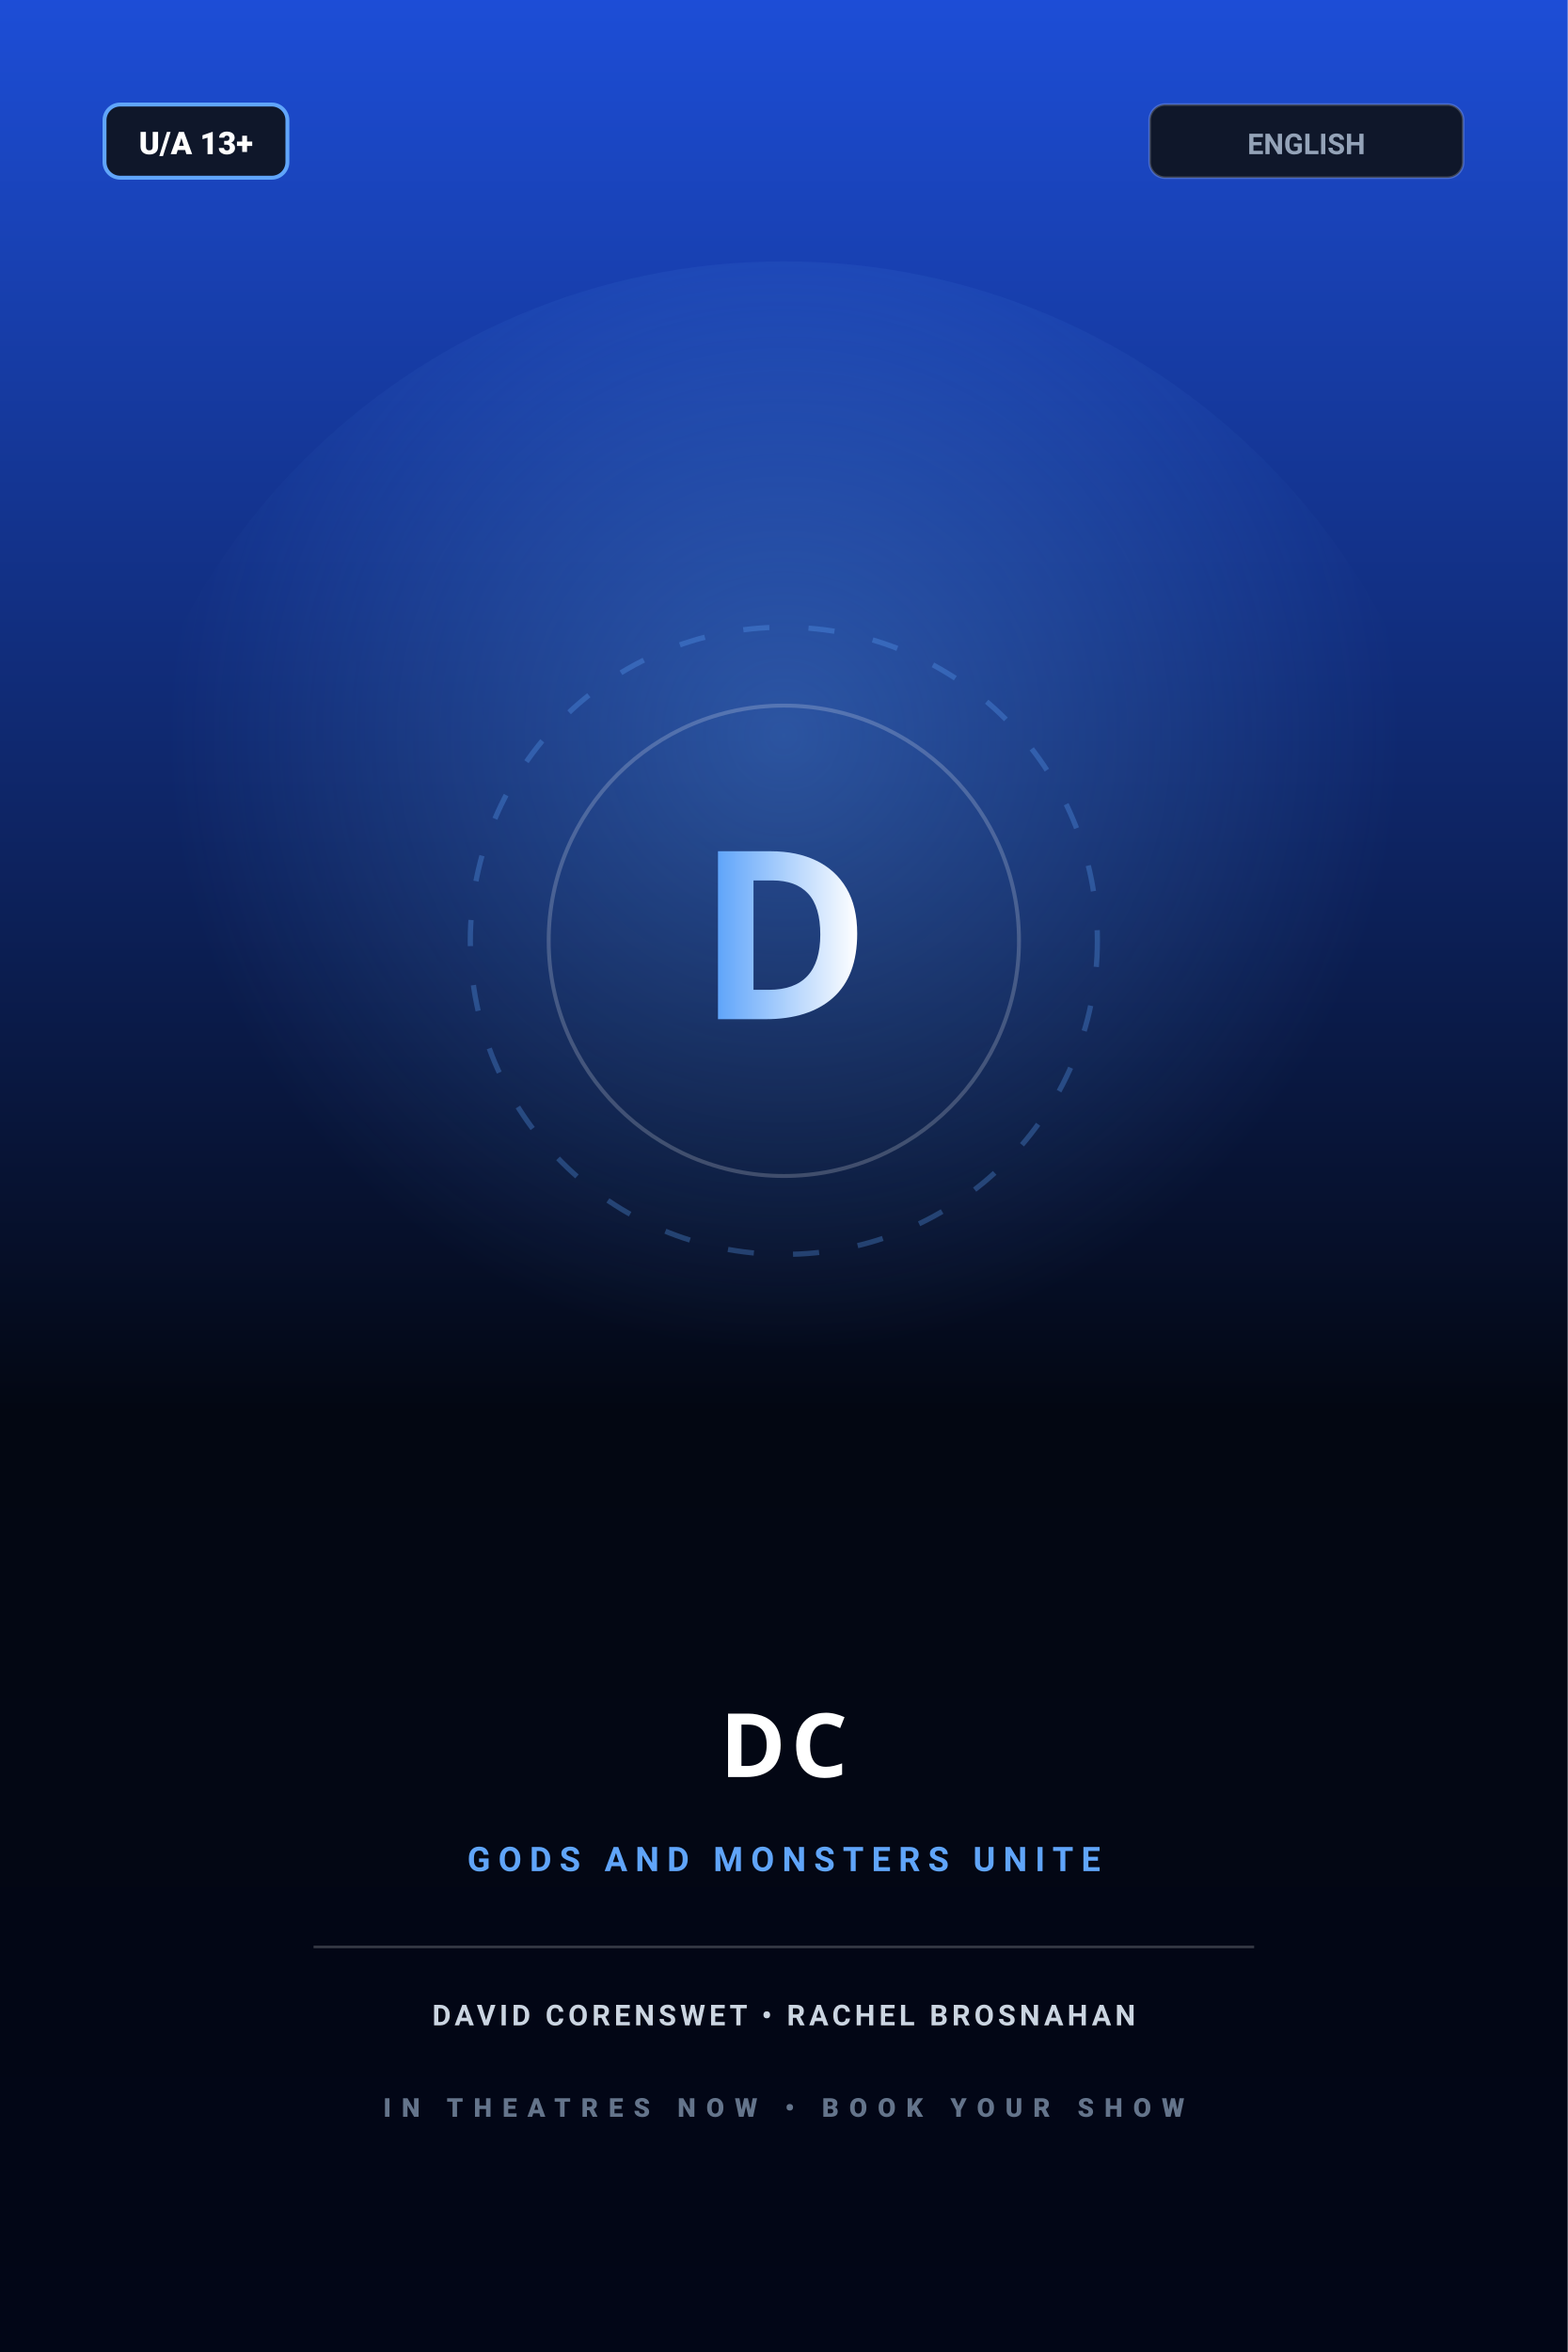
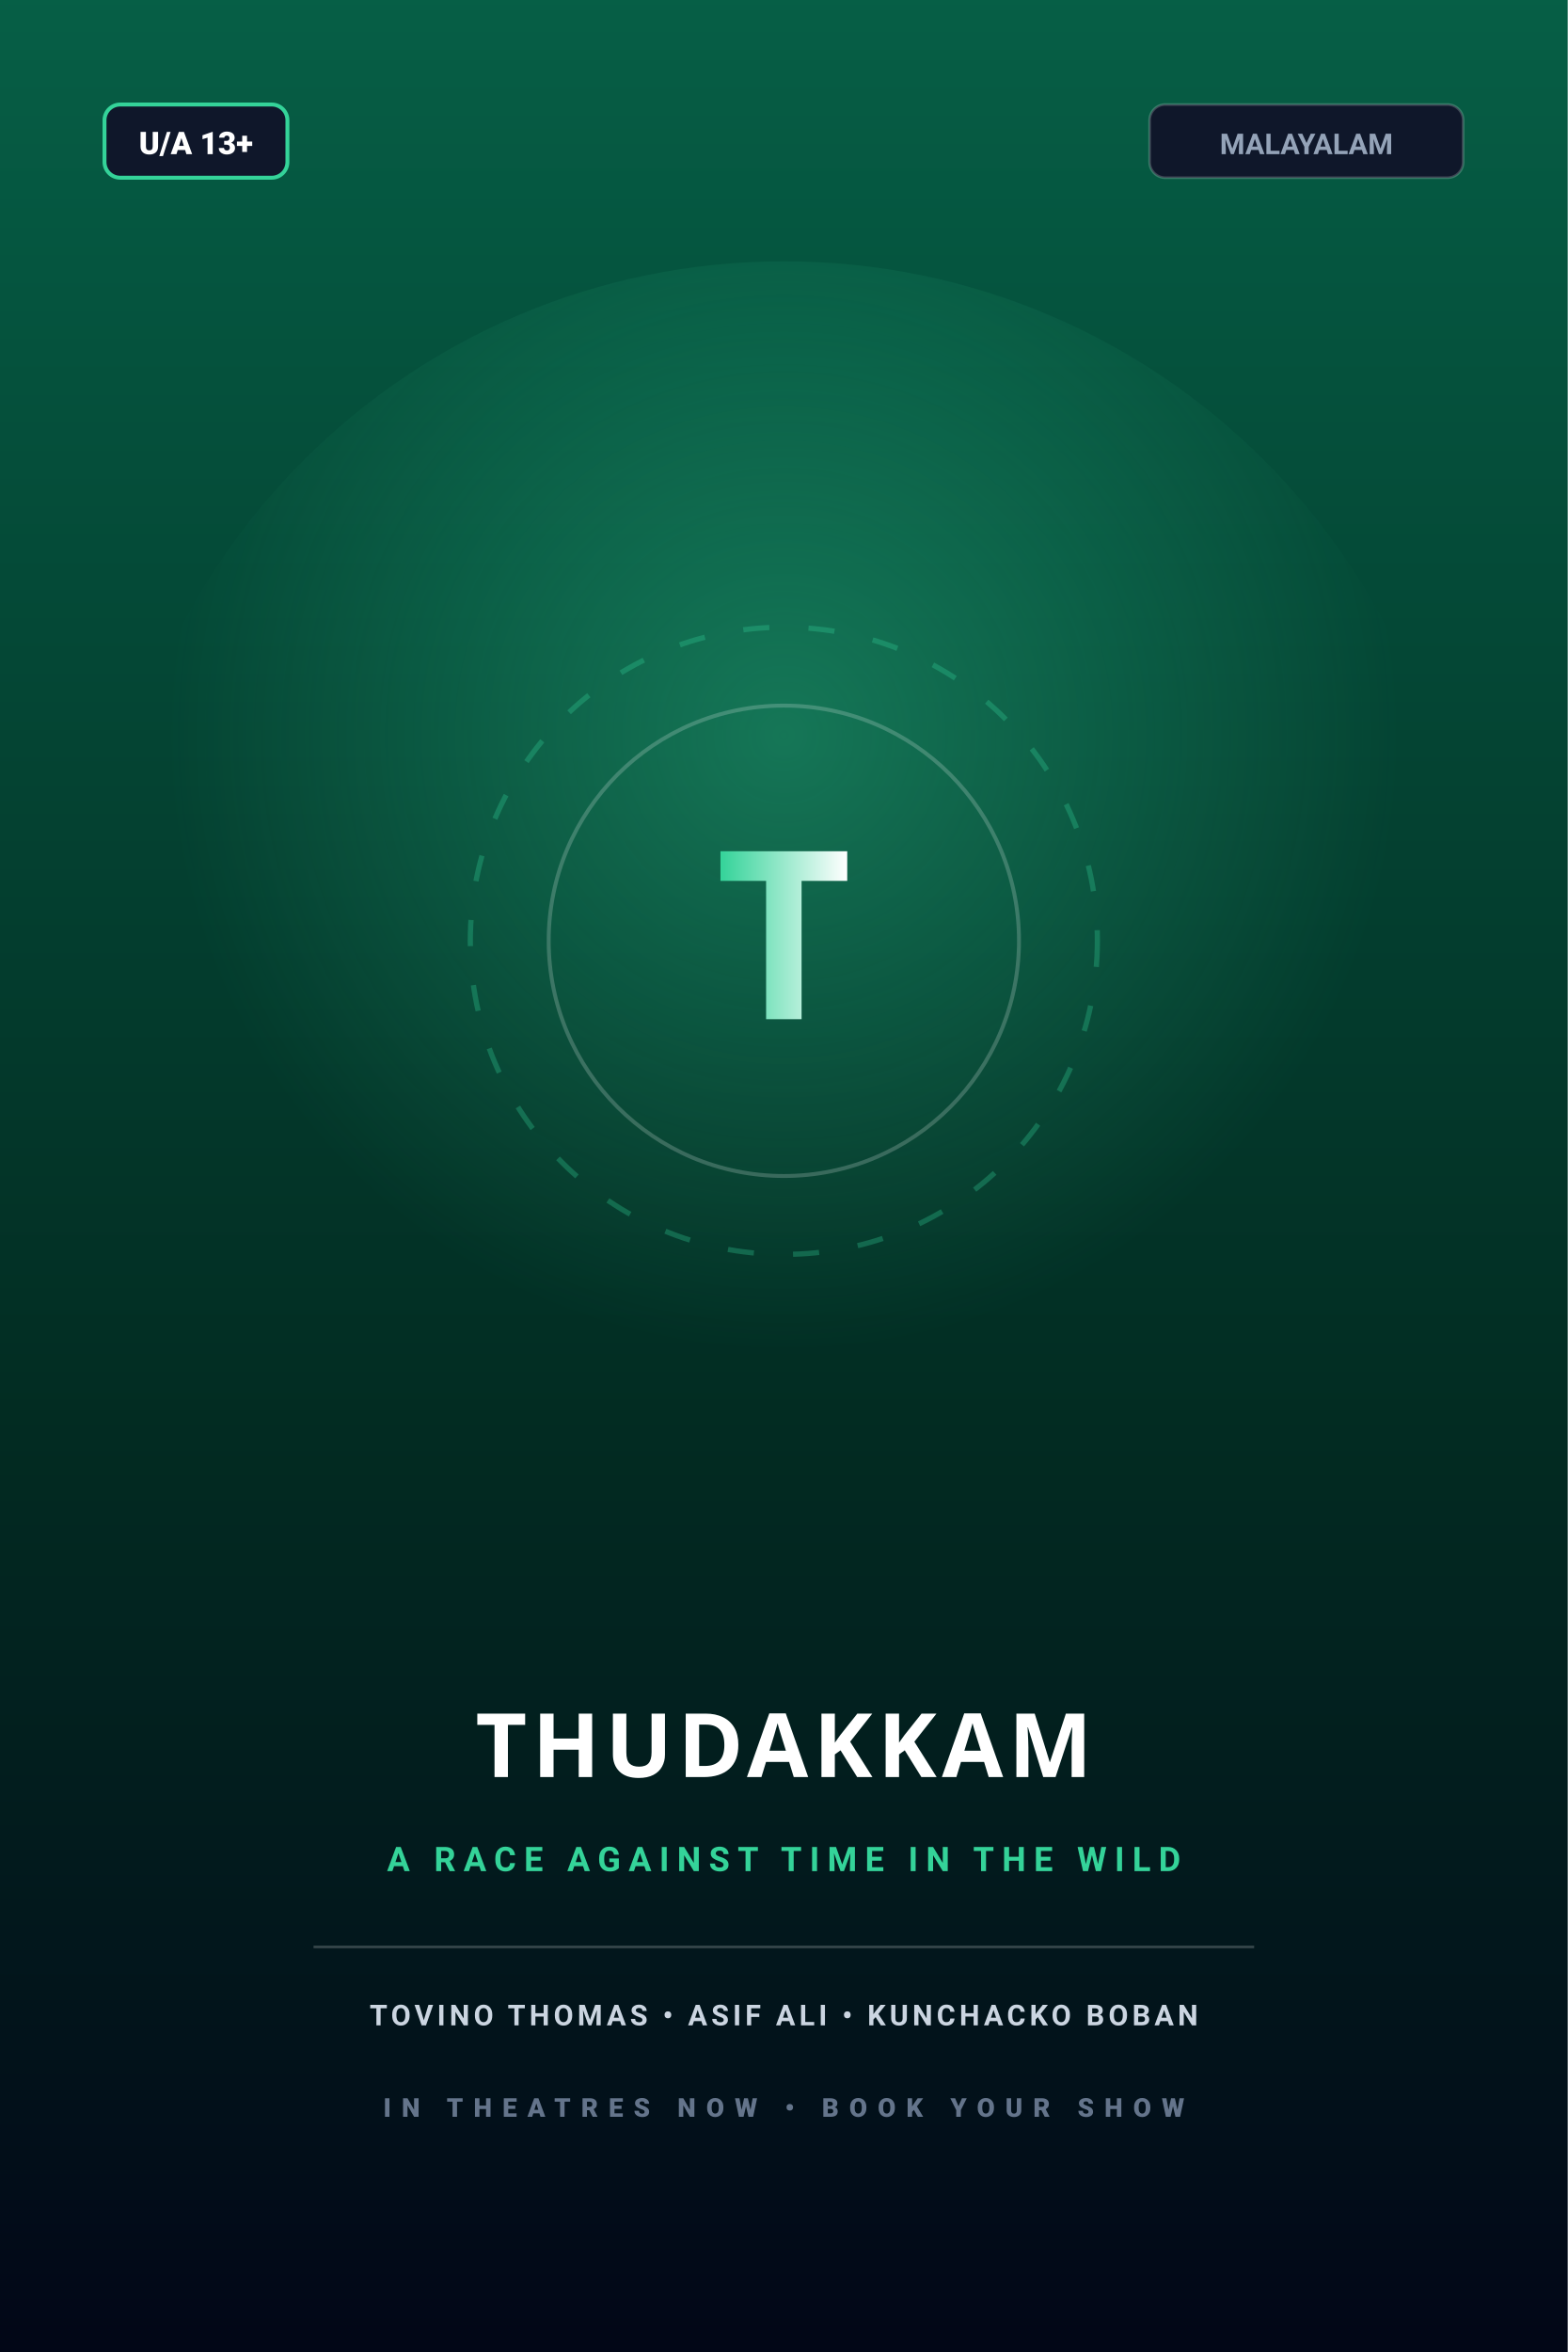
<svg xmlns="http://www.w3.org/2000/svg" viewBox="0 0 600 900" width="600" height="900">
  <defs>
    <linearGradient id="bg" x1="0%" y1="0%" x2="0%" y2="100%">
-       <stop offset="0%" stop-color="#1d4ed8" />
-       <stop offset="60%" stop-color="#030712" />
+       <stop offset="0%" stop-color="#065f46" />
+       <stop offset="60%" stop-color="#022c22" />
      <stop offset="100%" stop-color="#020617" />
    </linearGradient>
    <linearGradient id="accentG" x1="0%" y1="0%" x2="100%" y2="0%">
-       <stop offset="0%" stop-color="#60a5fa" />
+       <stop offset="0%" stop-color="#34d399" />
      <stop offset="100%" stop-color="#ffffff" />
    </linearGradient>
    <radialGradient id="glow" cx="50%" cy="35%" r="45%">
-       <stop offset="0%" stop-color="#60a5fa" stop-opacity="0.35" />
-       <stop offset="100%" stop-color="#60a5fa" stop-opacity="0" />
+       <stop offset="0%" stop-color="#34d399" stop-opacity="0.35" />
+       <stop offset="100%" stop-color="#34d399" stop-opacity="0" />
    </radialGradient>
  </defs>
  <rect width="600" height="900" fill="url(#bg)" />
  <circle cx="300" cy="360" r="260" fill="url(#glow)" />
-   <rect x="40" y="40" width="70" height="28" rx="6" fill="#0f172a" stroke="#60a5fa" stroke-width="1.5" />
+   <rect x="40" y="40" width="70" height="28" rx="6" fill="#0f172a" stroke="#34d399" stroke-width="1.5" />
  <text x="75" y="59" font-family="'Segoe UI', Roboto, sans-serif" font-size="12" font-weight="800" fill="#ffffff" text-anchor="middle">U/A 13+</text>
  <rect x="440" y="40" width="120" height="28" rx="6" fill="#0f172a" stroke="rgba(255,255,255,0.2)" stroke-width="1" />
-   <text x="500" y="59" font-family="'Segoe UI', Roboto, sans-serif" font-size="11" font-weight="700" fill="#94a3b8" text-anchor="middle">ENGLISH</text>
+   <text x="500" y="59" font-family="'Segoe UI', Roboto, sans-serif" font-size="11" font-weight="700" fill="#94a3b8" text-anchor="middle">MALAYALAM</text>
  <g transform="translate(300, 360)">
-     <circle r="120" fill="none" stroke="#60a5fa" stroke-width="2" stroke-opacity="0.3" stroke-dasharray="10 15" />
+     <circle r="120" fill="none" stroke="#34d399" stroke-width="2" stroke-opacity="0.3" stroke-dasharray="10 15" />
    <circle r="90" fill="none" stroke="#ffffff" stroke-width="1.5" stroke-opacity="0.2" />
-     <text y="30" font-family="'Impact', 'Segoe UI', sans-serif" font-size="90" font-weight="900" fill="url(#accentG)" text-anchor="middle" letter-spacing="4">D</text>
+     <text y="30" font-family="'Impact', 'Segoe UI', sans-serif" font-size="90" font-weight="900" fill="url(#accentG)" text-anchor="middle" letter-spacing="4">T</text>
  </g>
  <g transform="translate(300, 680)">
-     <text y="0" font-family="'Impact', 'Arial Black', sans-serif" font-size="34" font-weight="900" fill="#ffffff" text-anchor="middle" letter-spacing="2">DC</text>
-     <text y="36" font-family="'Segoe UI', Roboto, sans-serif" font-size="13" font-weight="700" fill="#60a5fa" text-anchor="middle" letter-spacing="3">GODS AND MONSTERS UNITE</text>
+     <text y="0" font-family="'Impact', 'Arial Black', sans-serif" font-size="34" font-weight="900" fill="#ffffff" text-anchor="middle" letter-spacing="2">THUDAKKAM</text>
+     <text y="36" font-family="'Segoe UI', Roboto, sans-serif" font-size="13" font-weight="700" fill="#34d399" text-anchor="middle" letter-spacing="3">A RACE AGAINST TIME IN THE WILD</text>
    <line x1="-180" y1="65" x2="180" y2="65" stroke="rgba(255,255,255,0.2)" stroke-width="1" />
-     <text y="95" font-family="'Segoe UI', Roboto, sans-serif" font-size="11" font-weight="600" fill="#cbd5e1" text-anchor="middle" letter-spacing="1.5">DAVID CORENSWET • RACHEL BROSNAHAN</text>
+     <text y="95" font-family="'Segoe UI', Roboto, sans-serif" font-size="11" font-weight="600" fill="#cbd5e1" text-anchor="middle" letter-spacing="1.5">TOVINO THOMAS • ASIF ALI • KUNCHACKO BOBAN</text>
    <text y="130" font-family="'Segoe UI', Roboto, sans-serif" font-size="10" font-weight="800" fill="#64748b" text-anchor="middle" letter-spacing="4">IN THEATRES NOW • BOOK YOUR SHOW</text>
  </g>
</svg>
